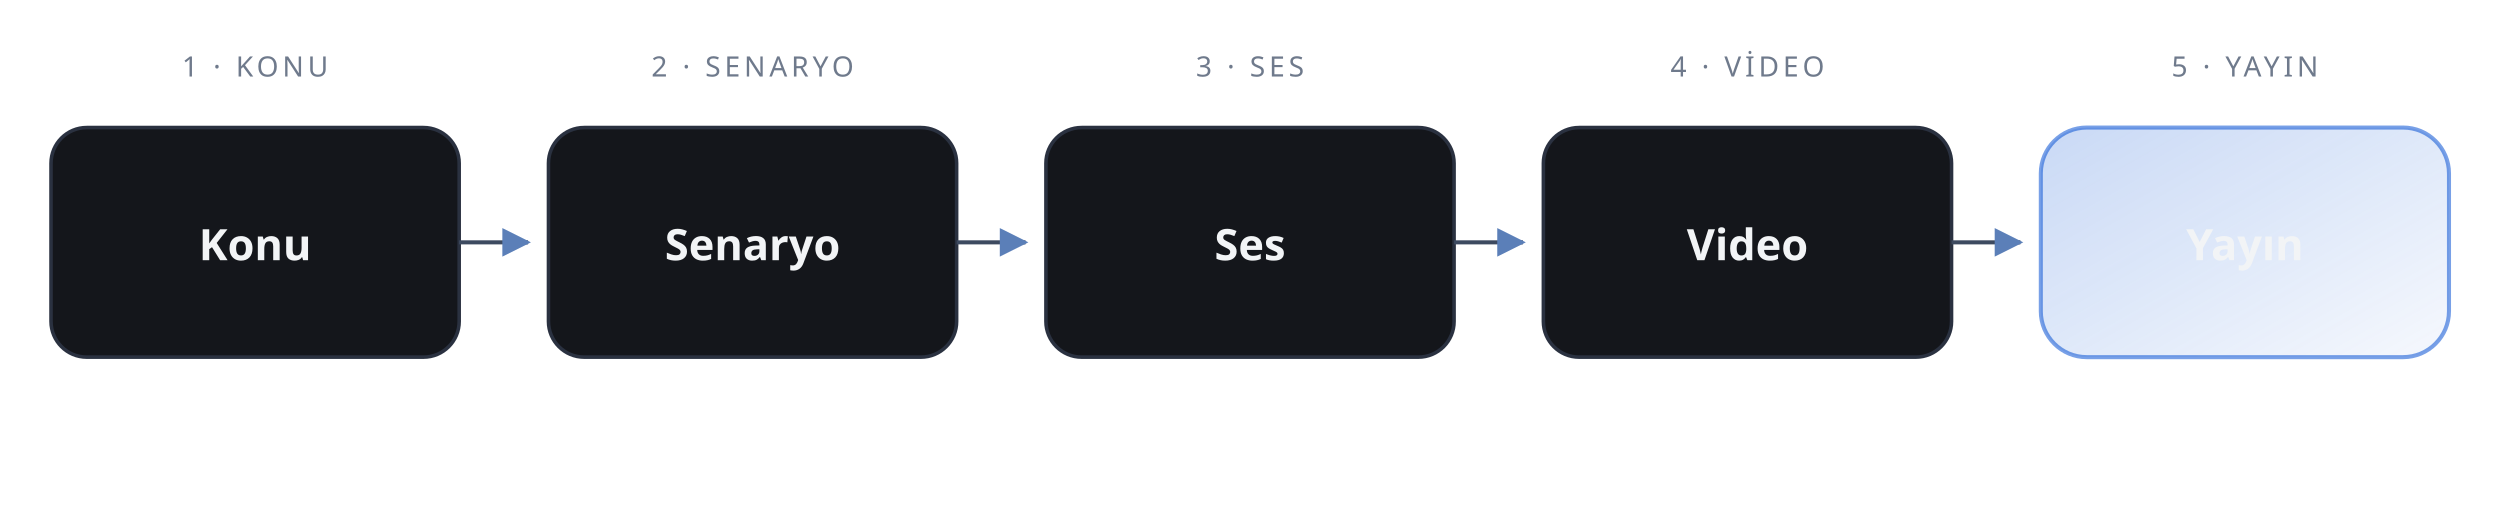
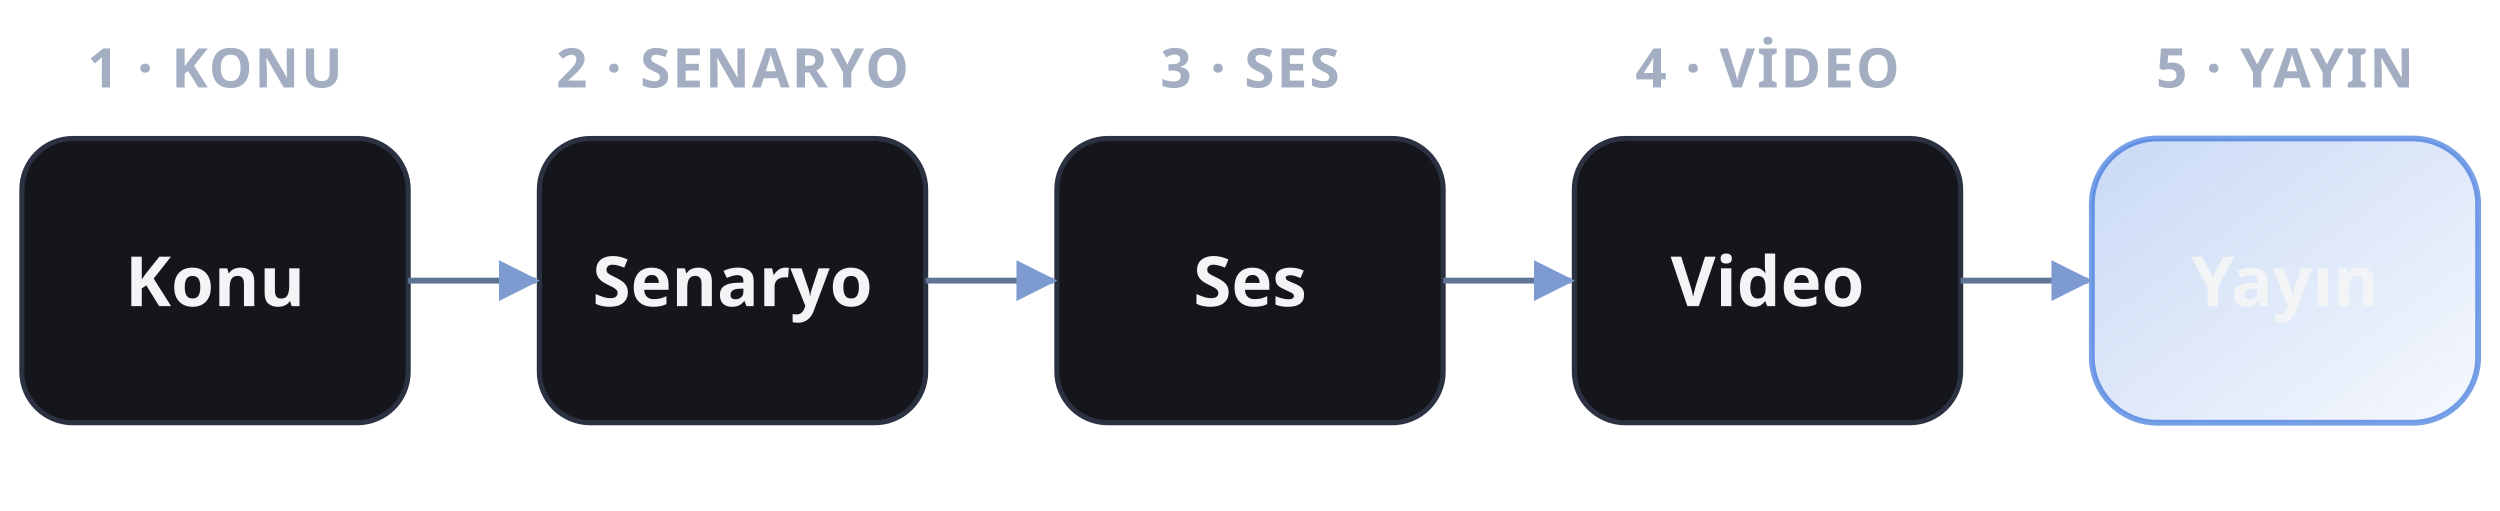
- <svg xmlns="http://www.w3.org/2000/svg" viewBox="0 0 980 200" role="img" aria-label="İçerik Otomasyonu akış şeması: konu, senaryo, ses, video, yayın">
+ <svg xmlns="http://www.w3.org/2000/svg" viewBox="0 0 686 140" role="img" aria-label="İçerik Otomasyonu akış şeması: konu, senaryo, ses, video, yayın">
  <defs>
    <linearGradient id="ioG1" x1="0" y1="0" x2="1" y2="1">
      <stop offset="0" stop-color="#0a53d3" stop-opacity=".22" />
      <stop offset="1" stop-color="#0a53d3" stop-opacity=".04" />
    </linearGradient>
    <marker id="ioOk" viewBox="0 0 10 10" refX="9" refY="5" markerWidth="7" markerHeight="7" orient="auto">
-       <path d="M0 0 L10 5 L0 10 z" fill="#5b7fb8" />
+       <path d="M0 0 L10 5 L0 10 z" fill="#7d9bd0" />
    </marker>
    <style>
.iok{fill:#14161b;stroke:#2a3140;stroke-width:1.4}
- .iot{fill:#f2f4f6;font-family:'Space Grotesk',system-ui,sans-serif;font-size:17px;font-weight:600}
- .iol{fill:#6f7a8c;font-family:'Space Grotesk',system-ui,sans-serif;font-size:11px;letter-spacing:.14em;text-transform:uppercase}
+ .iot{fill:#f2f4f6;font-family:'Space Grotesk',system-ui,sans-serif;font-size:19px;font-weight:600}
+ .iol{fill:#a3aec2;font-family:'Space Grotesk',system-ui,sans-serif;font-size:15px;font-weight:600;letter-spacing:.04em;text-transform:uppercase}
</style>
  </defs>
-   <rect x="0" y="0" width="980" height="200" fill="none" />
-   <text class="iol" x="100" y="30" text-anchor="middle">1 · KONU</text>
-   <rect class="iok" x="20" y="50" width="160" height="90" rx="14" />
-   <text class="iot" x="100" y="102" text-anchor="middle">Konu</text>
-   <text class="iol" x="295" y="30" text-anchor="middle">2 · SENARYO</text>
-   <rect class="iok" x="215" y="50" width="160" height="90" rx="14" />
-   <text class="iot" x="295" y="102" text-anchor="middle">Senaryo</text>
-   <text class="iol" x="490" y="30" text-anchor="middle">3 · SES</text>
-   <rect class="iok" x="410" y="50" width="160" height="90" rx="14" />
-   <text class="iot" x="490" y="102" text-anchor="middle">Ses</text>
-   <text class="iol" x="685" y="30" text-anchor="middle">4 · VİDEO</text>
-   <rect class="iok" x="605" y="50" width="160" height="90" rx="14" />
-   <text class="iot" x="685" y="102" text-anchor="middle">Video</text>
-   <text class="iol" x="880" y="30" text-anchor="middle">5 · YAYIN</text>
-   <rect x="800" y="50" width="160" height="90" rx="18" fill="url(#ioG1)" stroke="#0a53d3" stroke-opacity=".55" stroke-width="1.6" />
-   <text class="iot" x="880" y="102" text-anchor="middle">Yayın</text>
-   <g fill="none" stroke="#3d4a60" stroke-width="1.6" marker-end="url(#ioOk)">
-     <path d="M180 95 H207" />
-     <path d="M375 95 H402" />
-     <path d="M570 95 H597" />
-     <path d="M765 95 H792" />
+   <rect x="0" y="0" width="686" height="140" fill="none" />
+   <text class="iol" x="59" y="24" text-anchor="middle">1 · KONU</text>
+   <rect class="iok" x="6" y="38" width="106" height="78" rx="14" />
+   <text class="iot" x="59" y="84" text-anchor="middle">Konu</text>
+   <text class="iol" x="201" y="24" text-anchor="middle">2 · SENARYO</text>
+   <rect class="iok" x="148" y="38" width="106" height="78" rx="14" />
+   <text class="iot" x="201" y="84" text-anchor="middle">Senaryo</text>
+   <text class="iol" x="343" y="24" text-anchor="middle">3 · SES</text>
+   <rect class="iok" x="290" y="38" width="106" height="78" rx="14" />
+   <text class="iot" x="343" y="84" text-anchor="middle">Ses</text>
+   <text class="iol" x="485" y="24" text-anchor="middle">4 · VİDEO</text>
+   <rect class="iok" x="432" y="38" width="106" height="78" rx="14" />
+   <text class="iot" x="485" y="84" text-anchor="middle">Video</text>
+   <text class="iol" x="627" y="24" text-anchor="middle">5 · YAYIN</text>
+   <rect x="574" y="38" width="106" height="78" rx="18" fill="url(#ioG1)" stroke="#0a53d3" stroke-opacity=".55" stroke-width="1.6" />
+   <text class="iot" x="627" y="84" text-anchor="middle">Yayın</text>
+   <g fill="none" stroke="#5f7396" stroke-width="1.6" marker-end="url(#ioOk)">
+     <path d="M112 77 H147" />
+     <path d="M254 77 H289" />
+     <path d="M396 77 H431" />
+     <path d="M538 77 H573" />
  </g>
</svg>
